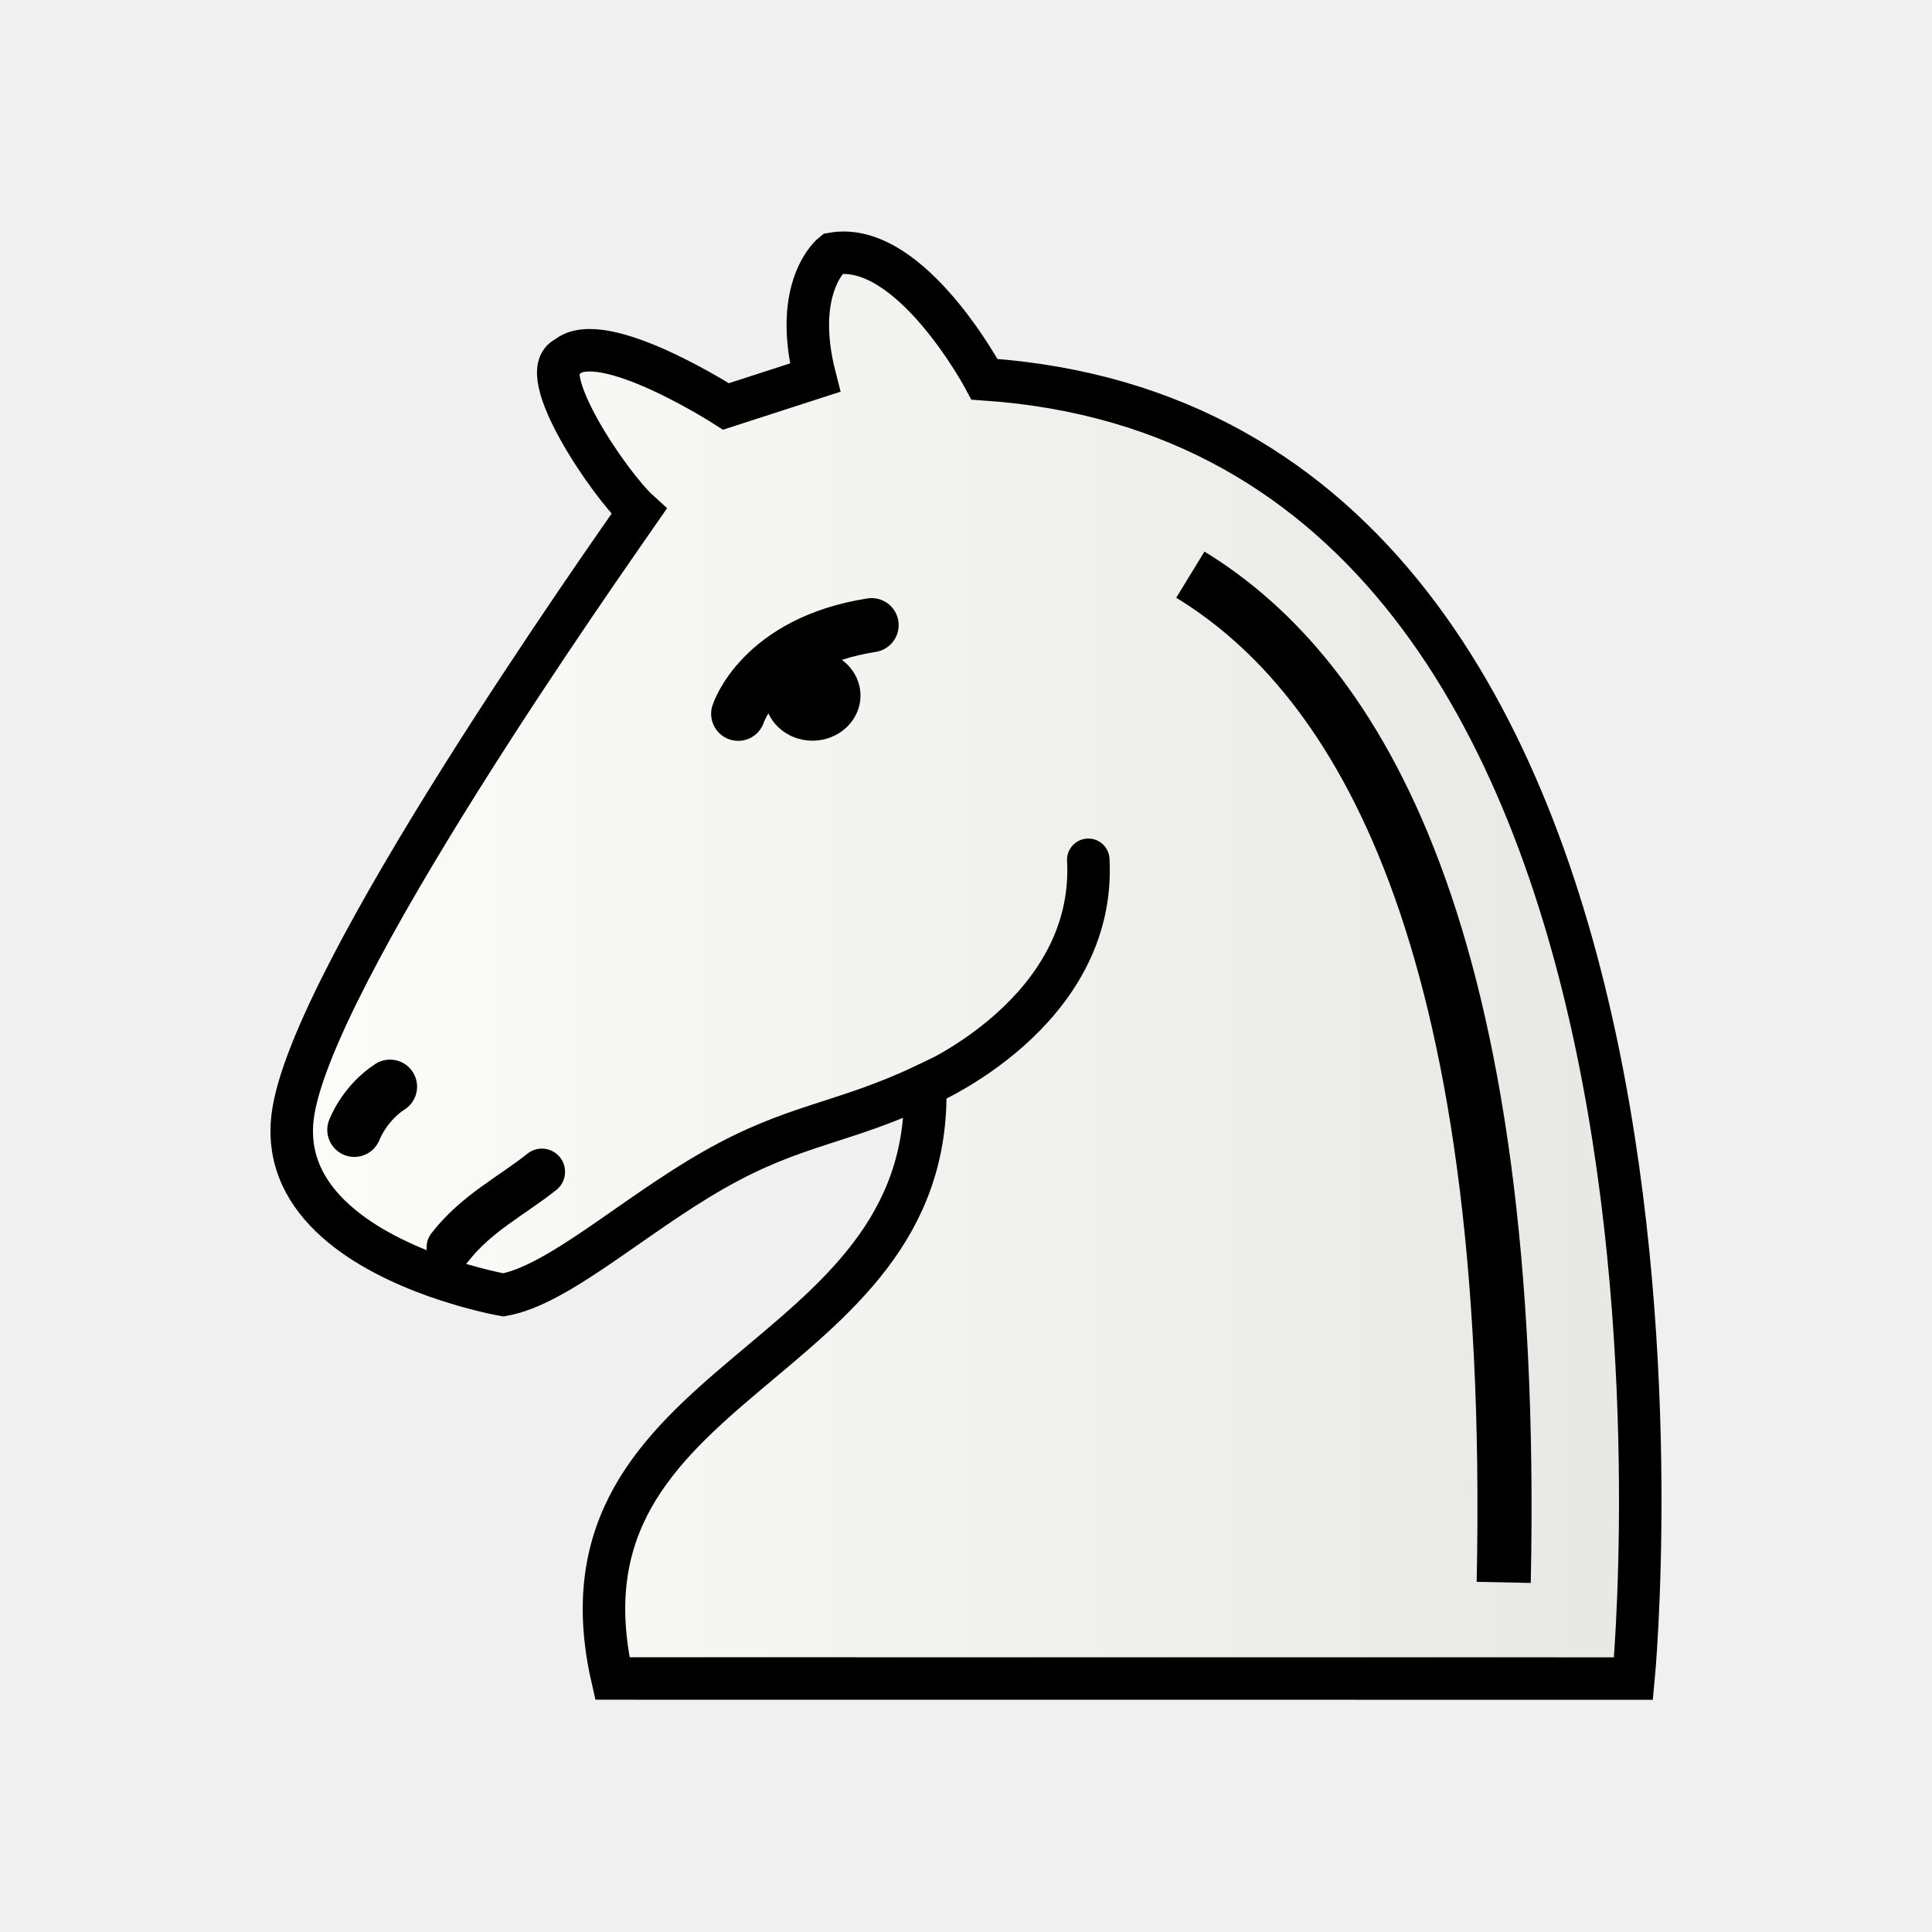
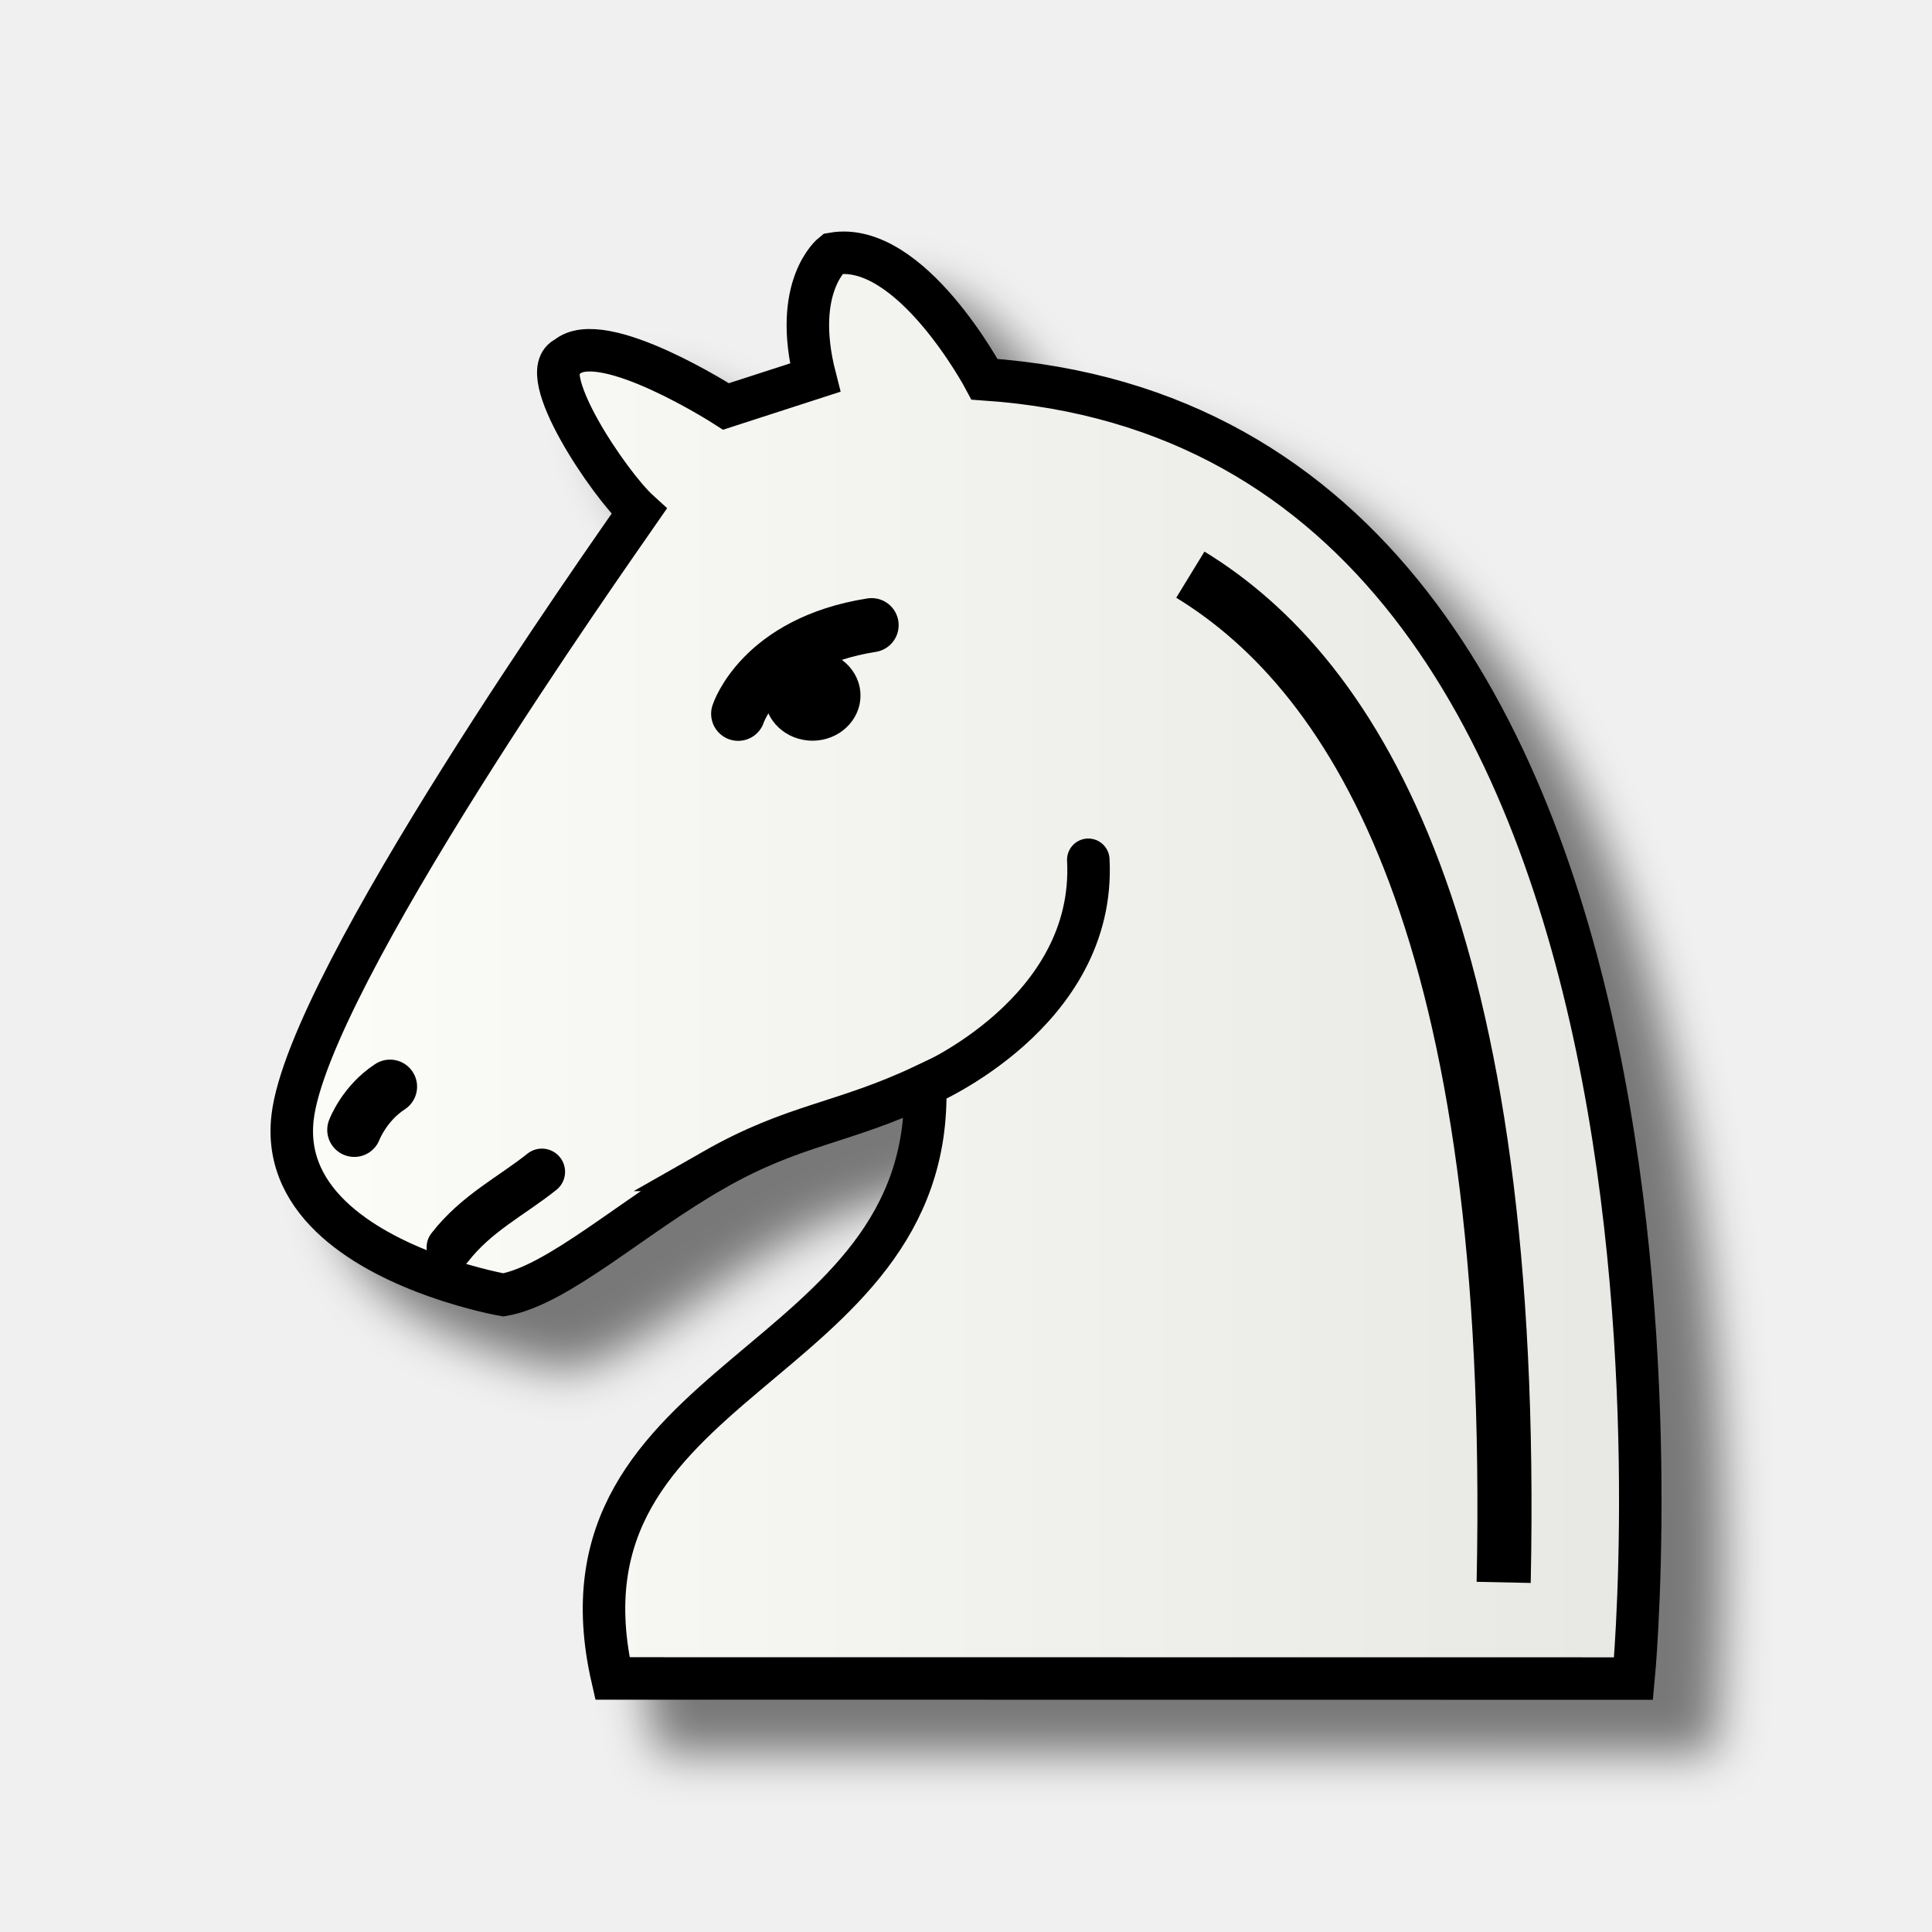
- <svg xmlns="http://www.w3.org/2000/svg" width="50mm" height="50mm" clip-rule="evenodd" fill-rule="evenodd" image-rendering="optimizeQuality" shape-rendering="geometricPrecision" text-rendering="geometricPrecision" viewBox="0 0 50 50">
+ <svg xmlns="http://www.w3.org/2000/svg" width="50mm" height="50mm" clip-rule="evenodd" fill-rule="evenodd" image-rendering="optimizeQuality" shape-rendering="geometricPrecision" text-rendering="geometricPrecision" version="1.1" viewBox="0 0 50 50">
  <defs>
-     <linearGradient id="a" x1="-455.39" x2="-419.41" y1="-338.23" y2="-338.23" gradientUnits="userSpaceOnUse">
+     <linearGradient id="linearGradient5283" x1="-455.39" x2="-419.41" y1="-338.23" y2="-338.23" gradientUnits="userSpaceOnUse">
      <stop stop-color="#fcfcf8" offset="0" />
      <stop stop-color="#e7e7e3" offset="1" />
    </linearGradient>
+     <filter id="filter883" color-interpolation-filters="sRGB">
+       <feFlood flood-color="rgb(0,0,0)" flood-opacity=".498" result="flood" />
+       <feComposite in="flood" in2="SourceGraphic" operator="in" result="composite1" />
+       <feGaussianBlur in="composite1" result="blur" stdDeviation="0.6" />
+       <feOffset dx="1.6" dy="1.4" result="offset" />
+       <feComposite in="SourceGraphic" in2="offset" result="composite2" />
+     </filter>
  </defs>
-   <path transform="matrix(1.0008 0 0 1.0001 462.75 363.26)" d="M-443.92-332.95c2.1-1.198 3.322-1.183 5.463-2.199.224 7.425-9.901 7.456-8.087 15.36l26.405.002s3.096-32.27-16.782-33.622c0 0-1.914-3.605-3.925-3.25 0 0-1.065.838-.457 3.207l-2.304.746s-3.214-2.072-4.124-1.27c-.858.37 1.098 3.28 1.876 3.986-.788 1.142-8.542 12.108-8.96 15.68-.266 2.277 2.021 3.518 3.716 4.119.964.341 1.736.476 1.736.476 1.425-.256 3.343-2.037 5.443-3.235z" fill="url(#a)" stroke="#000" stroke-width="1.099" />
-   <path d="M23.941 28.086s4.433-1.867 4.224-5.835" fill="none" stroke="#000" stroke-linecap="round" stroke-width="1.1" />
-   <path d="M19.104 18.473s.594-1.846 3.453-2.294" stroke="#000" stroke-linecap="round" stroke-width="1.4" />
-   <ellipse cx="21.027" cy="18.001" rx="1.242" ry="1.168" paint-order="markers fill stroke" />
-   <path d="M9.17 29.241s.254-.682.924-1.118" fill="#fff" stroke="#000" stroke-linecap="round" stroke-width="1.4" />
-   <path d="M11.64 32.283c.69-.887 1.583-1.319 2.384-1.957" fill="#fff" stroke="#000" stroke-linecap="round" stroke-width="1.2" />
-   <path d="M30.806 14.872c4.305 2.633 8.46 9.25 8.11 26.08" fill="none" stroke="#000" stroke-linejoin="round" stroke-width="1.4" />
+   <path transform="matrix(1.0008 0 0 1.0001 462.75 363.26)" d="m-443.92-332.95c2.101-1.198 3.322-1.183 5.463-2.199 0.224 7.424-9.901 7.456-8.086 15.359l26.405 3e-3s3.095-32.271-16.782-33.622c0 0-1.914-3.605-3.925-3.249 0 0-1.065 0.837-0.457 3.206l-2.304 0.746s-3.214-2.071-4.124-1.27c-0.858 0.369 1.098 3.28 1.876 3.986-0.789 1.142-8.542 12.108-8.96 15.68-0.266 2.277 2.021 3.518 3.716 4.119 0.964 0.342 1.736 0.476 1.736 0.476 1.424-0.256 3.342-2.037 5.443-3.235z" clip-rule="evenodd" fill="url(#linearGradient5283)" fill-rule="evenodd" filter="url(#filter883)" image-rendering="optimizeQuality" shape-rendering="geometricPrecision" stroke="#000" stroke-width="1.099" />
+   <path d="m23.941 28.086s4.433-1.867 4.224-5.835" fill="none" stroke="#000" stroke-linecap="round" stroke-width="1.1" />
+   <g>
+     <path d="m19.104 18.473s0.594-1.846 3.453-2.294" stroke="#000" stroke-linecap="round" stroke-width="1.4" />
+     <ellipse cx="21.027" cy="18.001" rx="1.242" ry="1.168" style="paint-order:markers fill stroke" />
+     <path d="m9.169 29.241s0.255-0.682 0.925-1.118" fill="#fff" stroke="#000" stroke-linecap="round" stroke-width="1.4" />
+     <path d="m11.64 32.283c0.691-0.887 1.583-1.319 2.384-1.957" fill="#fff" stroke="#000" stroke-linecap="round" stroke-width="1.2" />
+   </g>
+   <path d="m30.806 14.872c4.305 2.633 8.46 9.251 8.109 26.08" fill="none" stroke="#000" stroke-linejoin="round" stroke-width="1.4" />
</svg>
